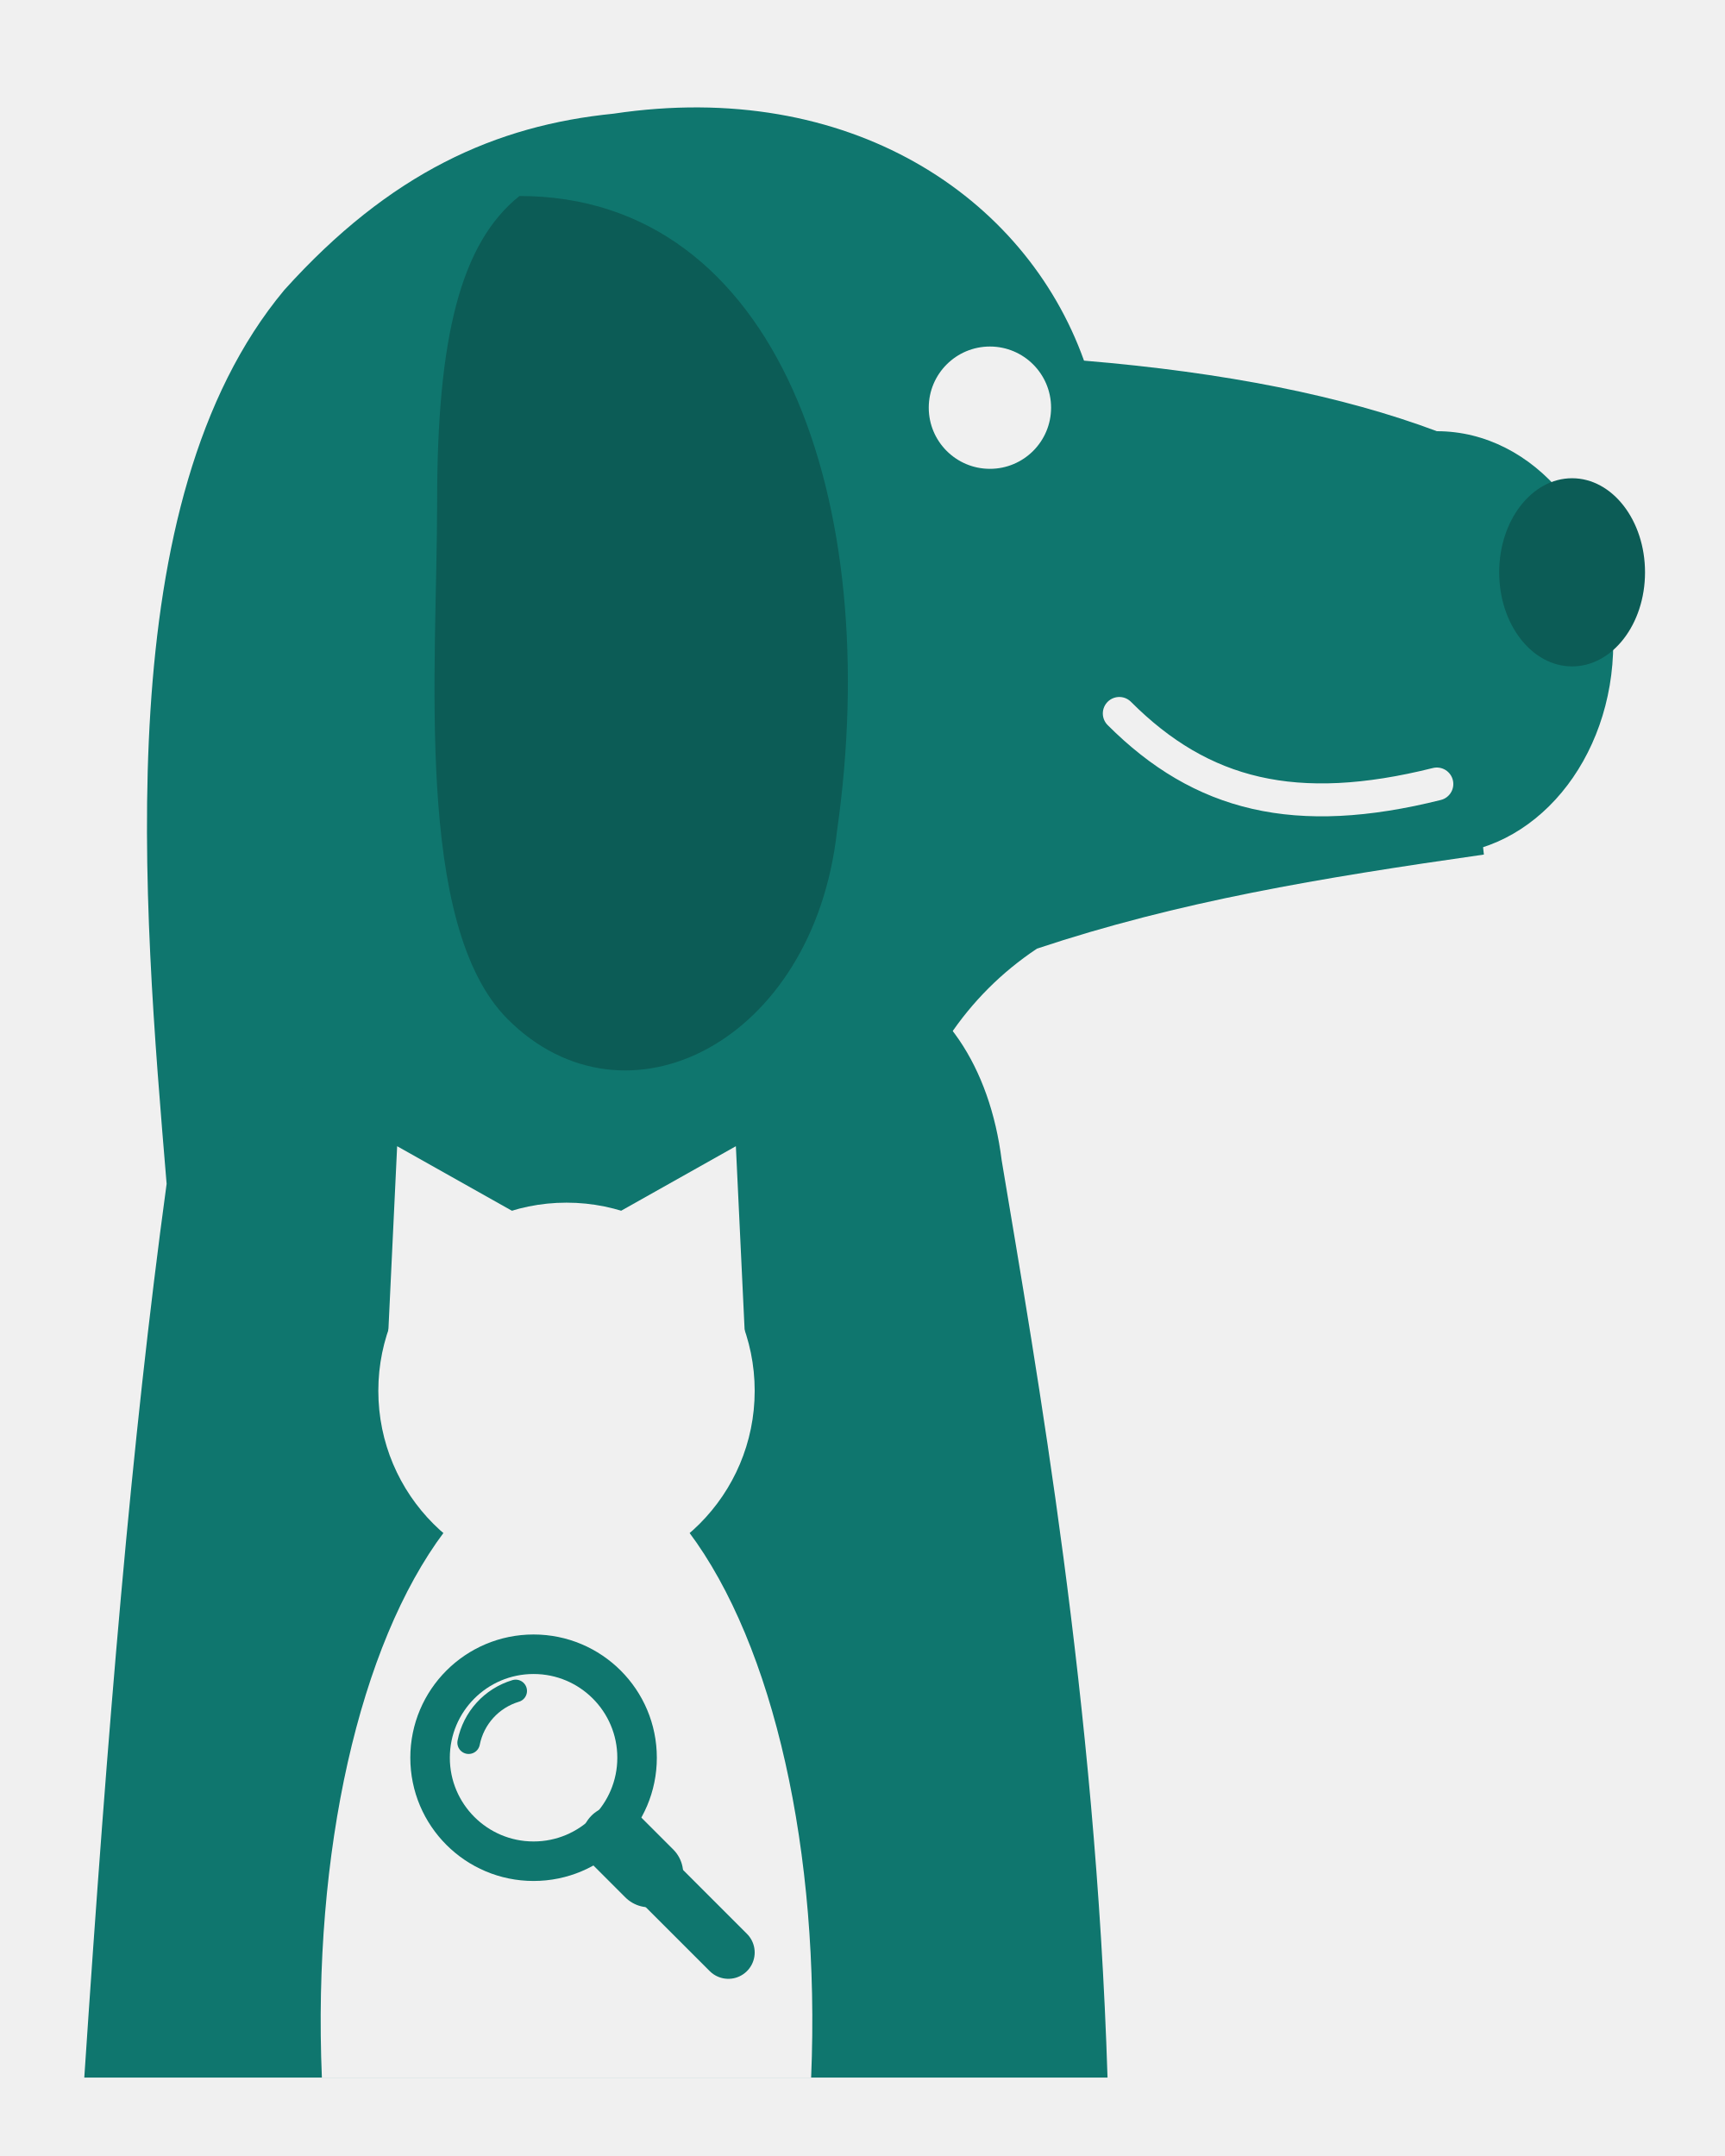
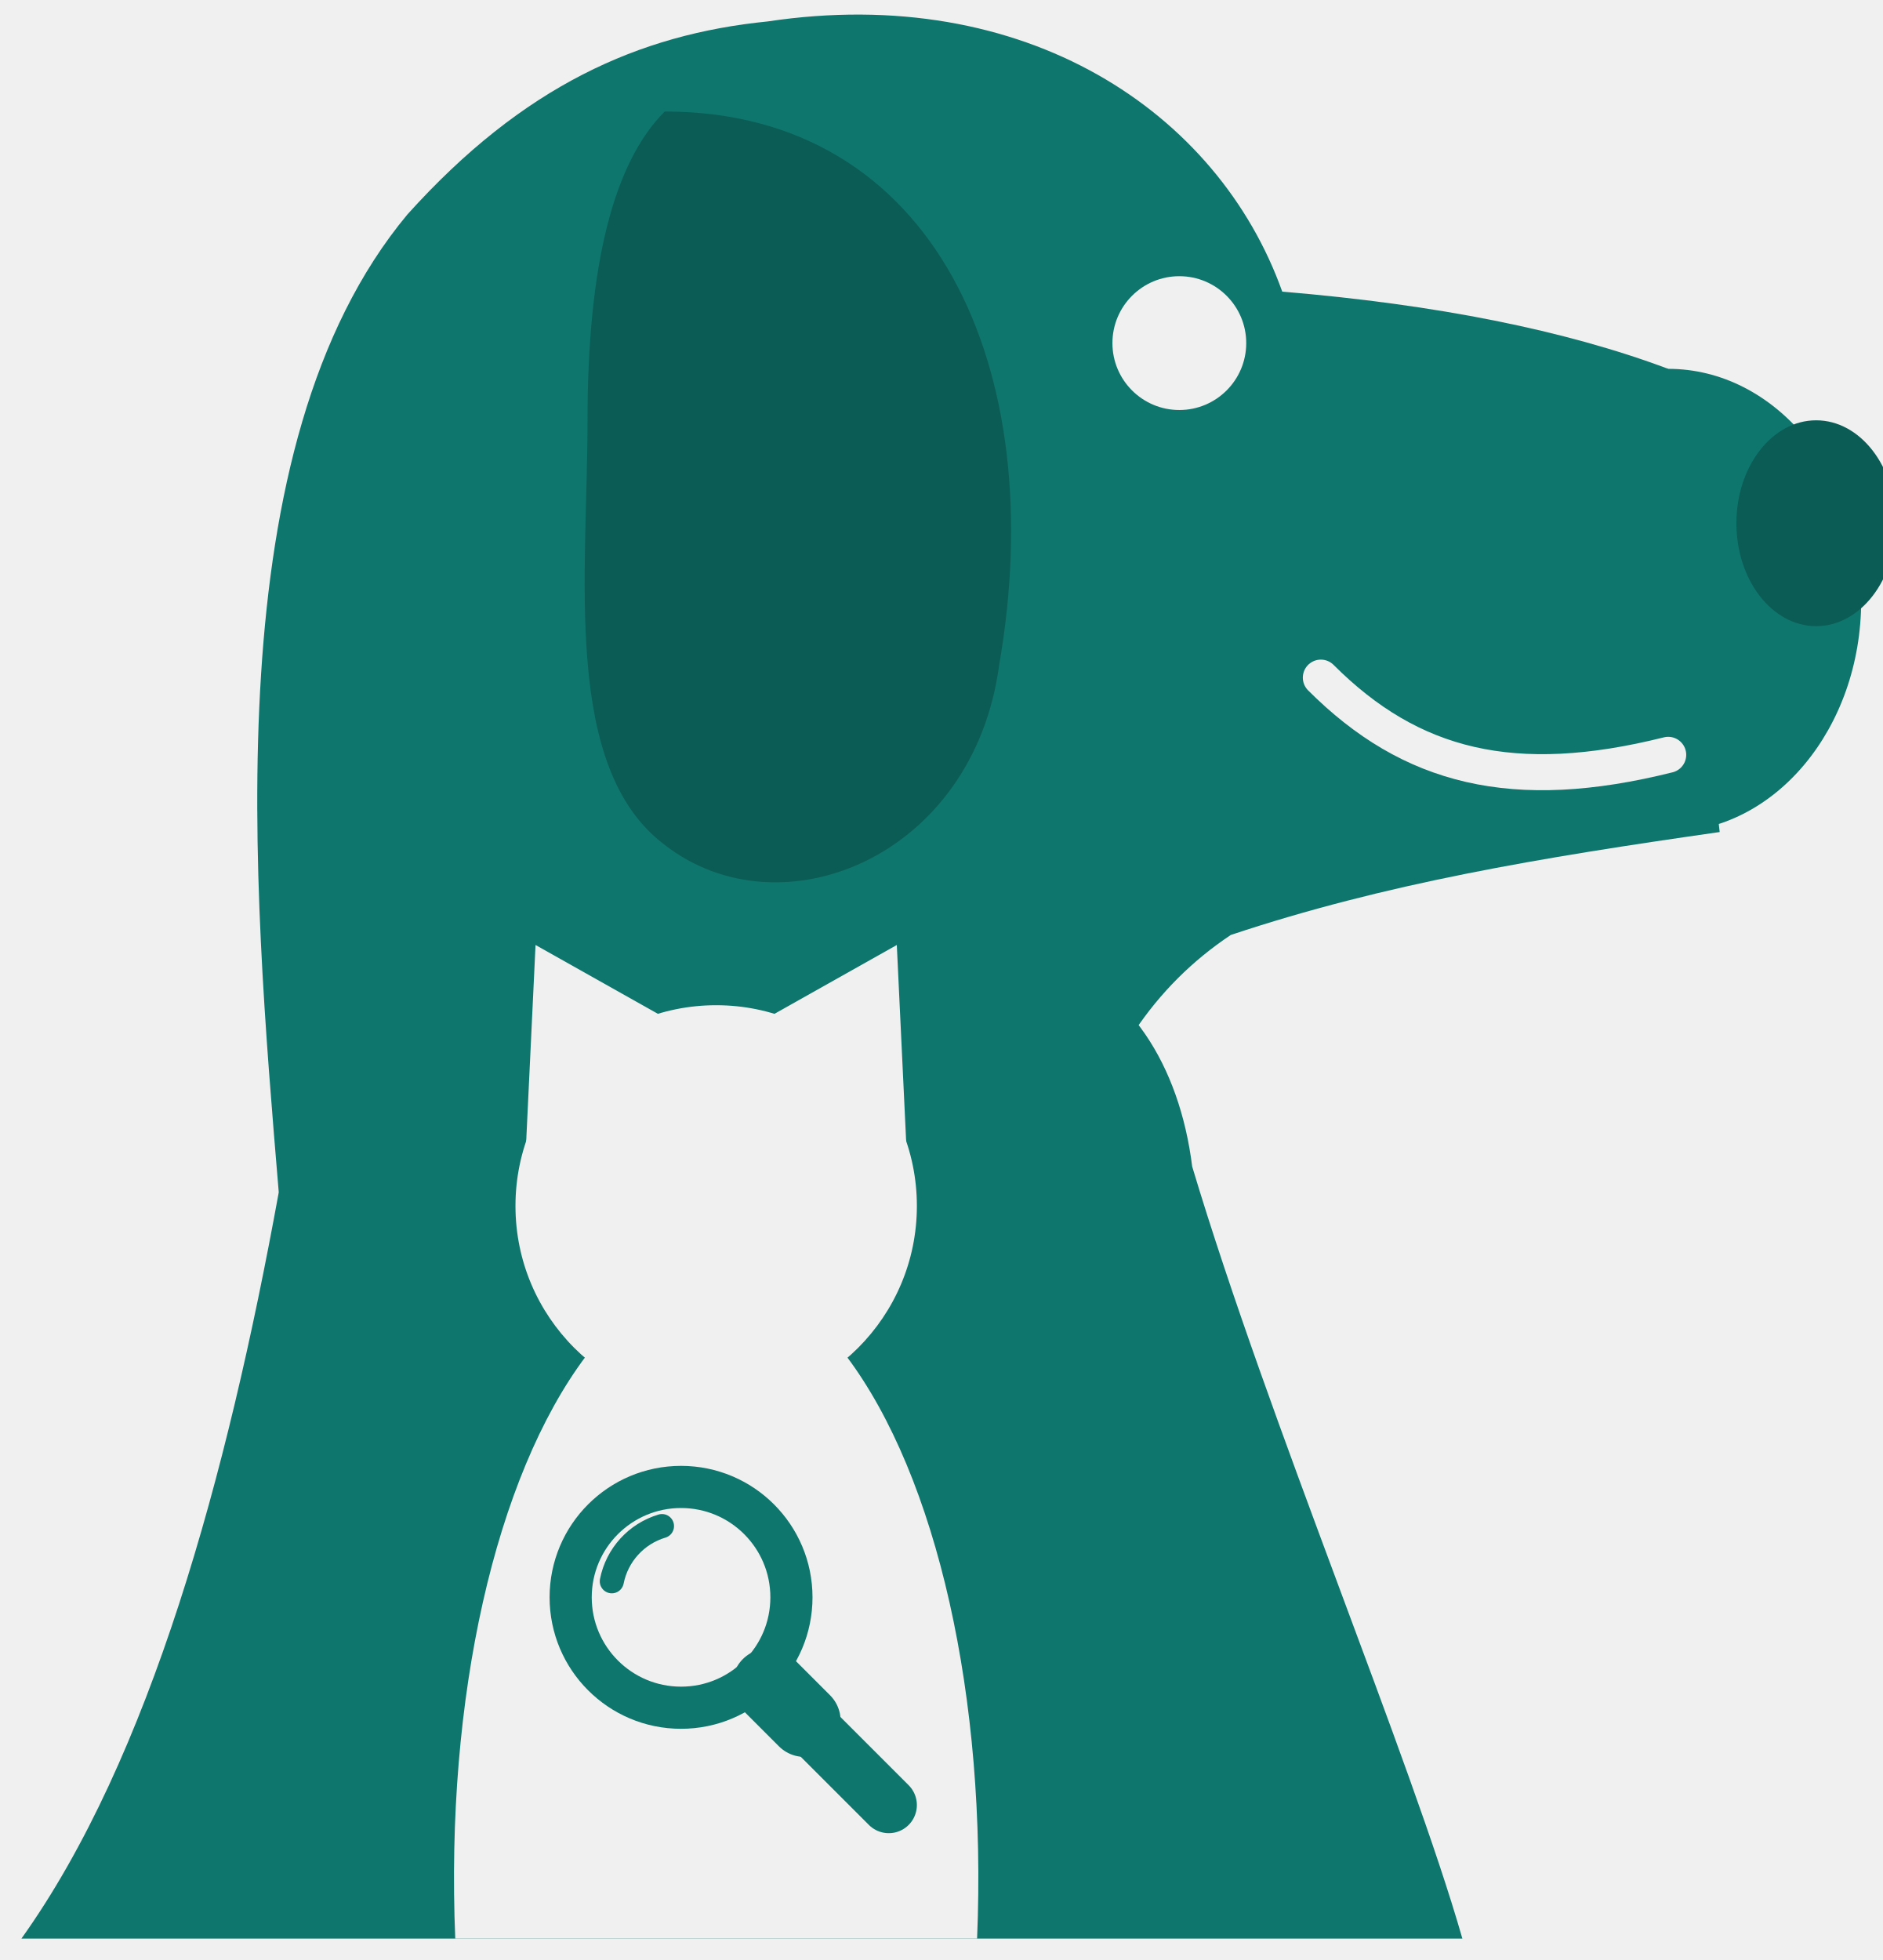
- <svg xmlns="http://www.w3.org/2000/svg" viewBox="20 0 88 110" role="img" aria-label="Busco mi mascota">
+ <svg xmlns="http://www.w3.org/2000/svg" viewBox="15.5 14.3 87.8 91.4" role="img" aria-label="Busco mi mascota">
  <defs>
    <mask id="k0" maskUnits="userSpaceOnUse" x="-20" y="-20" width="260" height="360">
      <rect x="-20" y="-20" width="260" height="360" fill="#fff" />
      <circle cx="130" cy="58" r="5.2" fill="#000" />
      <path d="M168 90 C156 93 148 91 141 84" fill="none" stroke="#000" stroke-width="2.8" stroke-linecap="round" />
-       <g transform="translate(94 200) scale(.8) translate(-30 -100)">
+       <g transform="translate(94 182) scale(.78) translate(-30 -100)">
        <g fill="#000">
          <circle cx="30" cy="27" r="20" />
          <path d="M11 22 L12 1 L28 10 Z" />
          <path d="M49 22 L48 1 L32 10 Z" />
          <path d="M17 42 C8 54 3 76 4 100 L56 100 C57 76 52 54 43 42 Z" />
        </g>
      </g>
    </mask>
  </defs>
-   <g transform="translate(-7.5 -14) scale(.6)">
+   <g transform="translate(-7.5 -4.5) scale(.6)">
    <g mask="url(#k0)">
      <g fill="#0f766e">
        <path d="M60 124 C58 100 55 66 70 48 C79 38 88 34 98 33 C118 30 133 40 138 54 C150 55 160 57 168 60 L172 96 C158 98 146 100 134 104 C128 108 124 114 122 122 L100 134 Z" />
        <ellipse cx="168" cy="78" rx="15" ry="18" />
-         <path d="M60 124 C57 146 55 170 53 200 L140 200 C139 168 134 140 131 122 C130 114 126 108 120 106 L100 96 Z" />
+         <path d="M60 124 C56 146 50 168 40 182 L152 182 C148 168 137 142 131 122 C130 114 126 108 120 106 L100 96 Z" />
        <ellipse cx="179.5" cy="72" rx="6.2" ry="8" fill="#0c5c56" />
-         <path fill="#0c5c56" d="M90 40 C112 40 121 66 117 94 C115 112 99 120 89 110 C81 102 83 80 83 66 C83 52 85 44 90 40 Z" />
+         <path fill="#0c5c56" d="M90 40 C111 40 120 60 116 83 C114 98 99 104 90 97 C82 91 84 76 84 64 C84 52 86 44 90 40 Z" />
      </g>
    </g>
-     <g transform="translate(94 200) scale(.8) translate(-30 -100)" fill="none" stroke="#0f766e" stroke-linecap="round">
+     <g transform="translate(94 182) scale(.78) translate(-30 -100)" fill="none" stroke="#0f766e" stroke-linecap="round">
      <circle cx="26.5" cy="66" r="11" stroke-width="4.2" />
      <path d="M19.6 64.4 A7.2 7.2 0 0 1 24.6 58.9" stroke-width="2.4" />
      <line x1="35.2" y1="74.7" x2="38.8" y2="78.3" stroke-width="7.2" />
      <line x1="39.6" y1="79.1" x2="47.2" y2="86.7" stroke-width="5.6" />
    </g>
  </g>
</svg>
